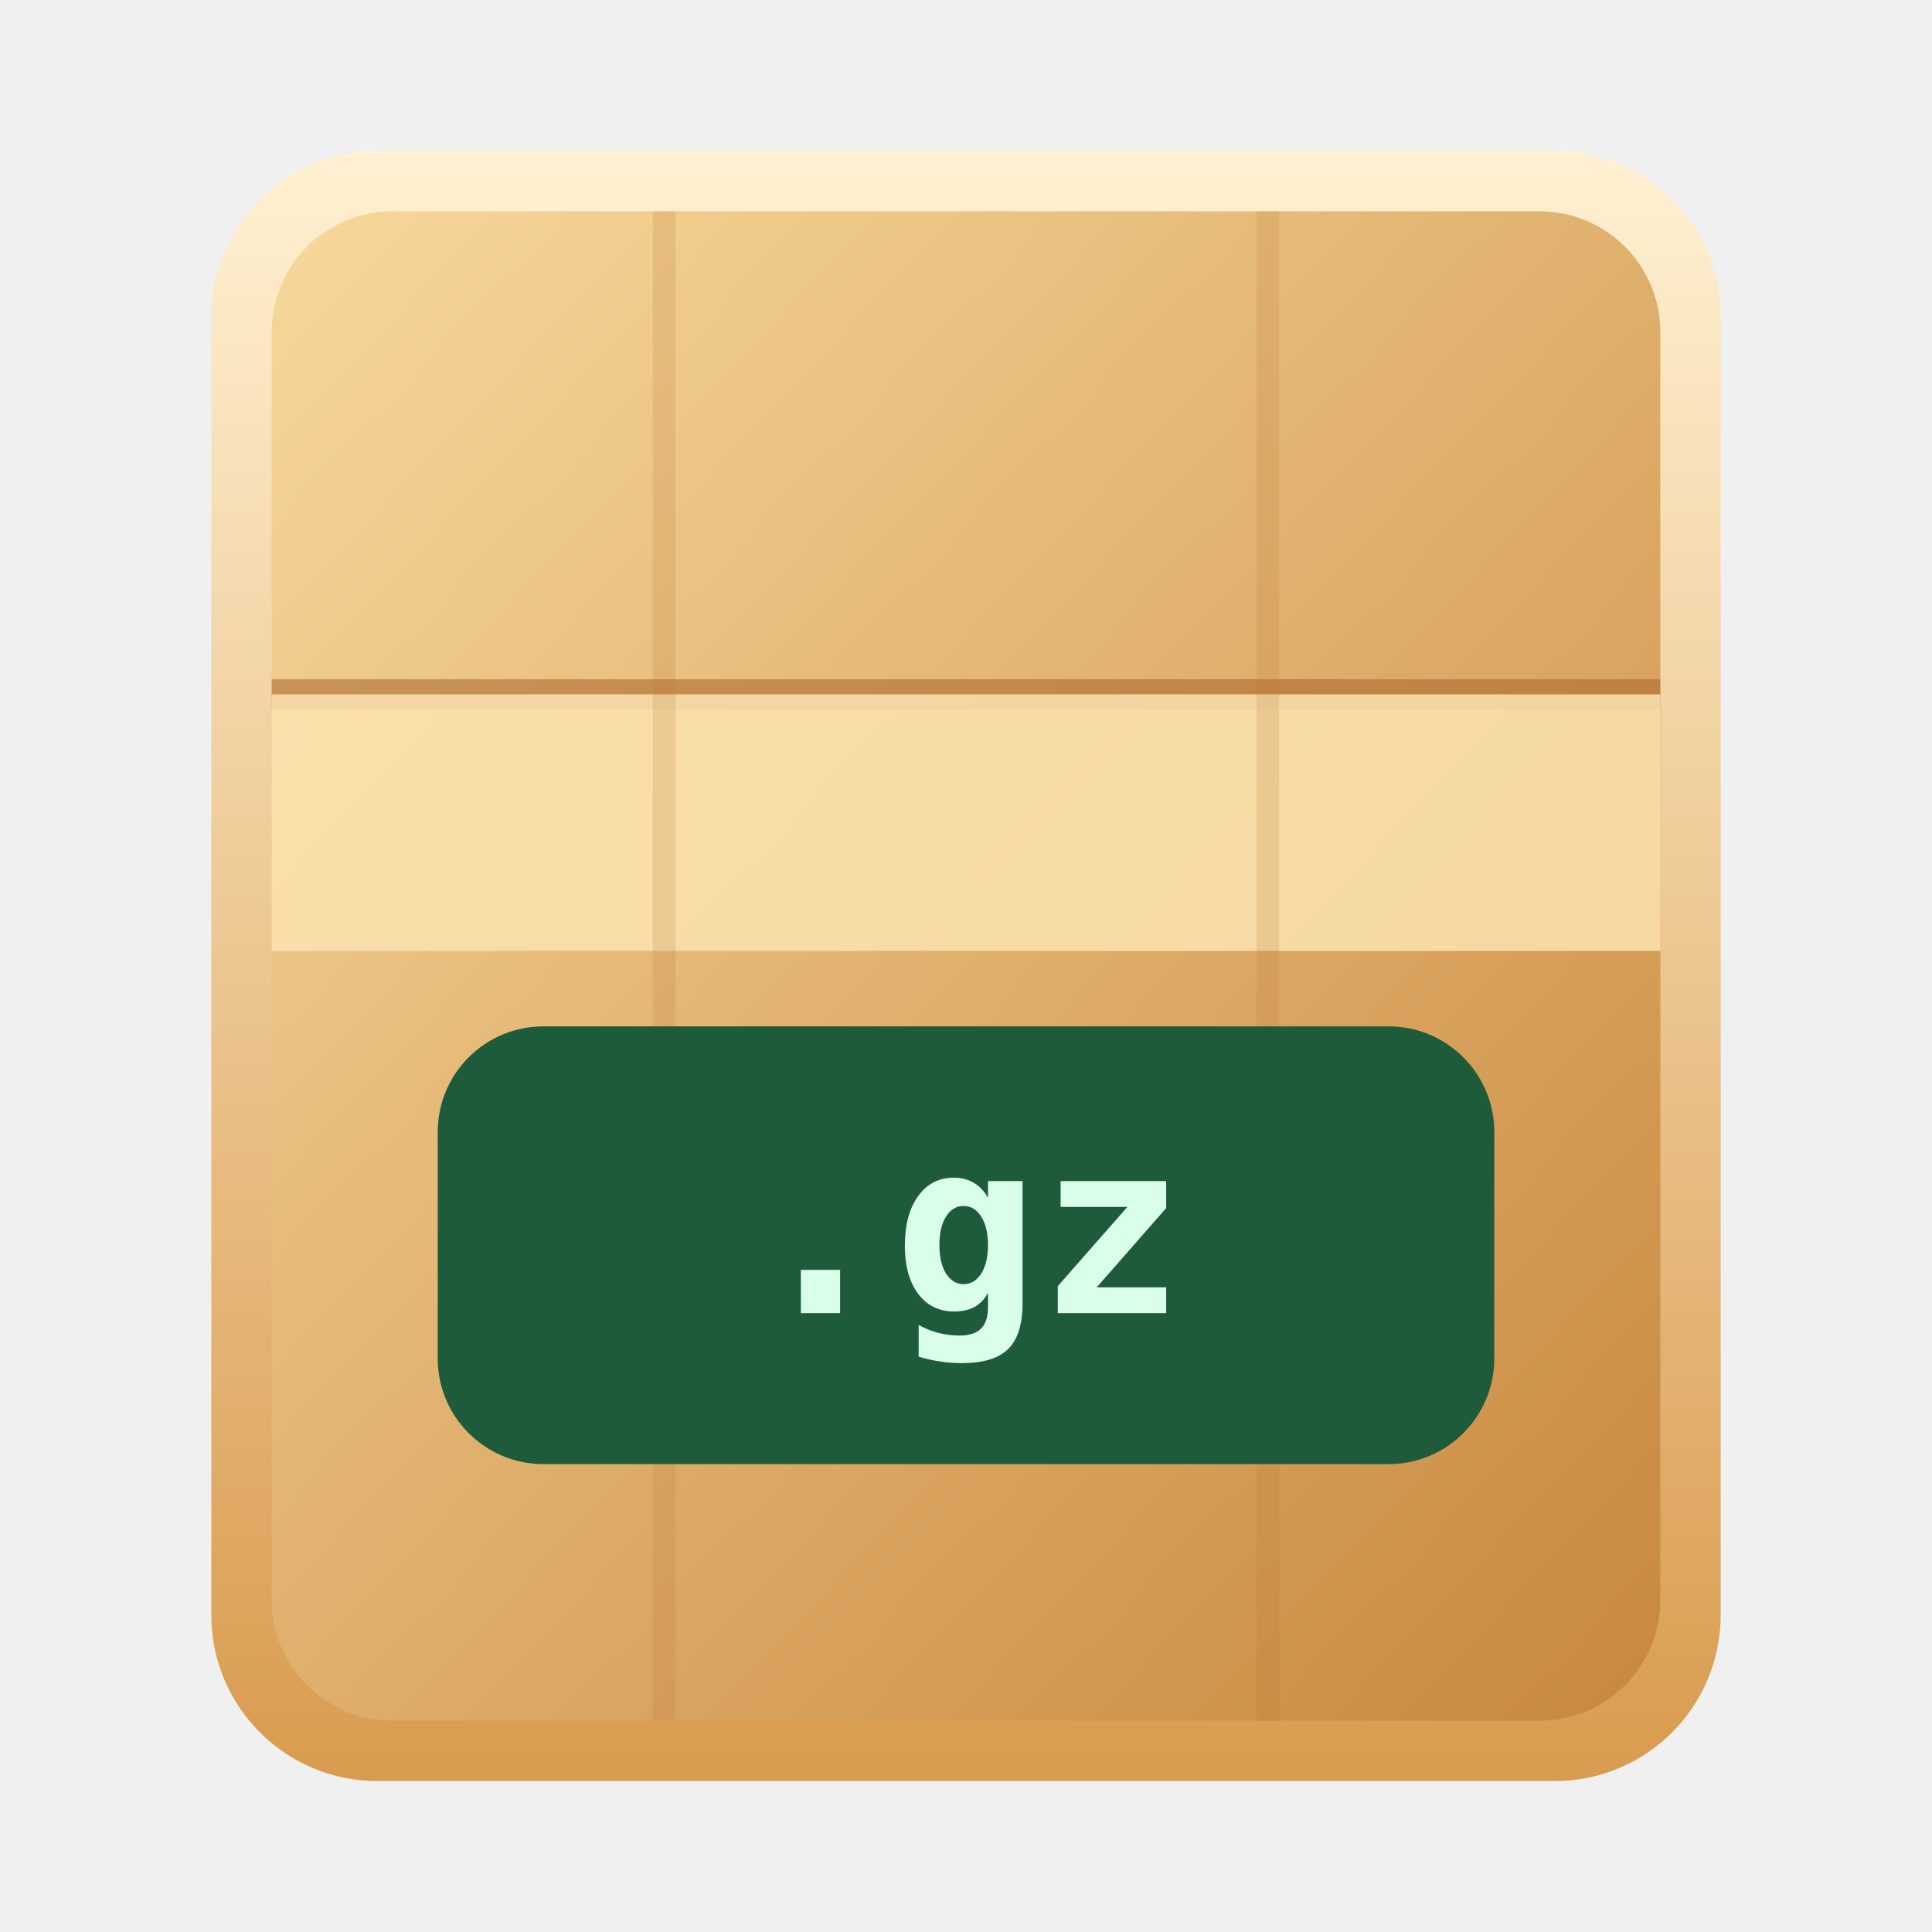
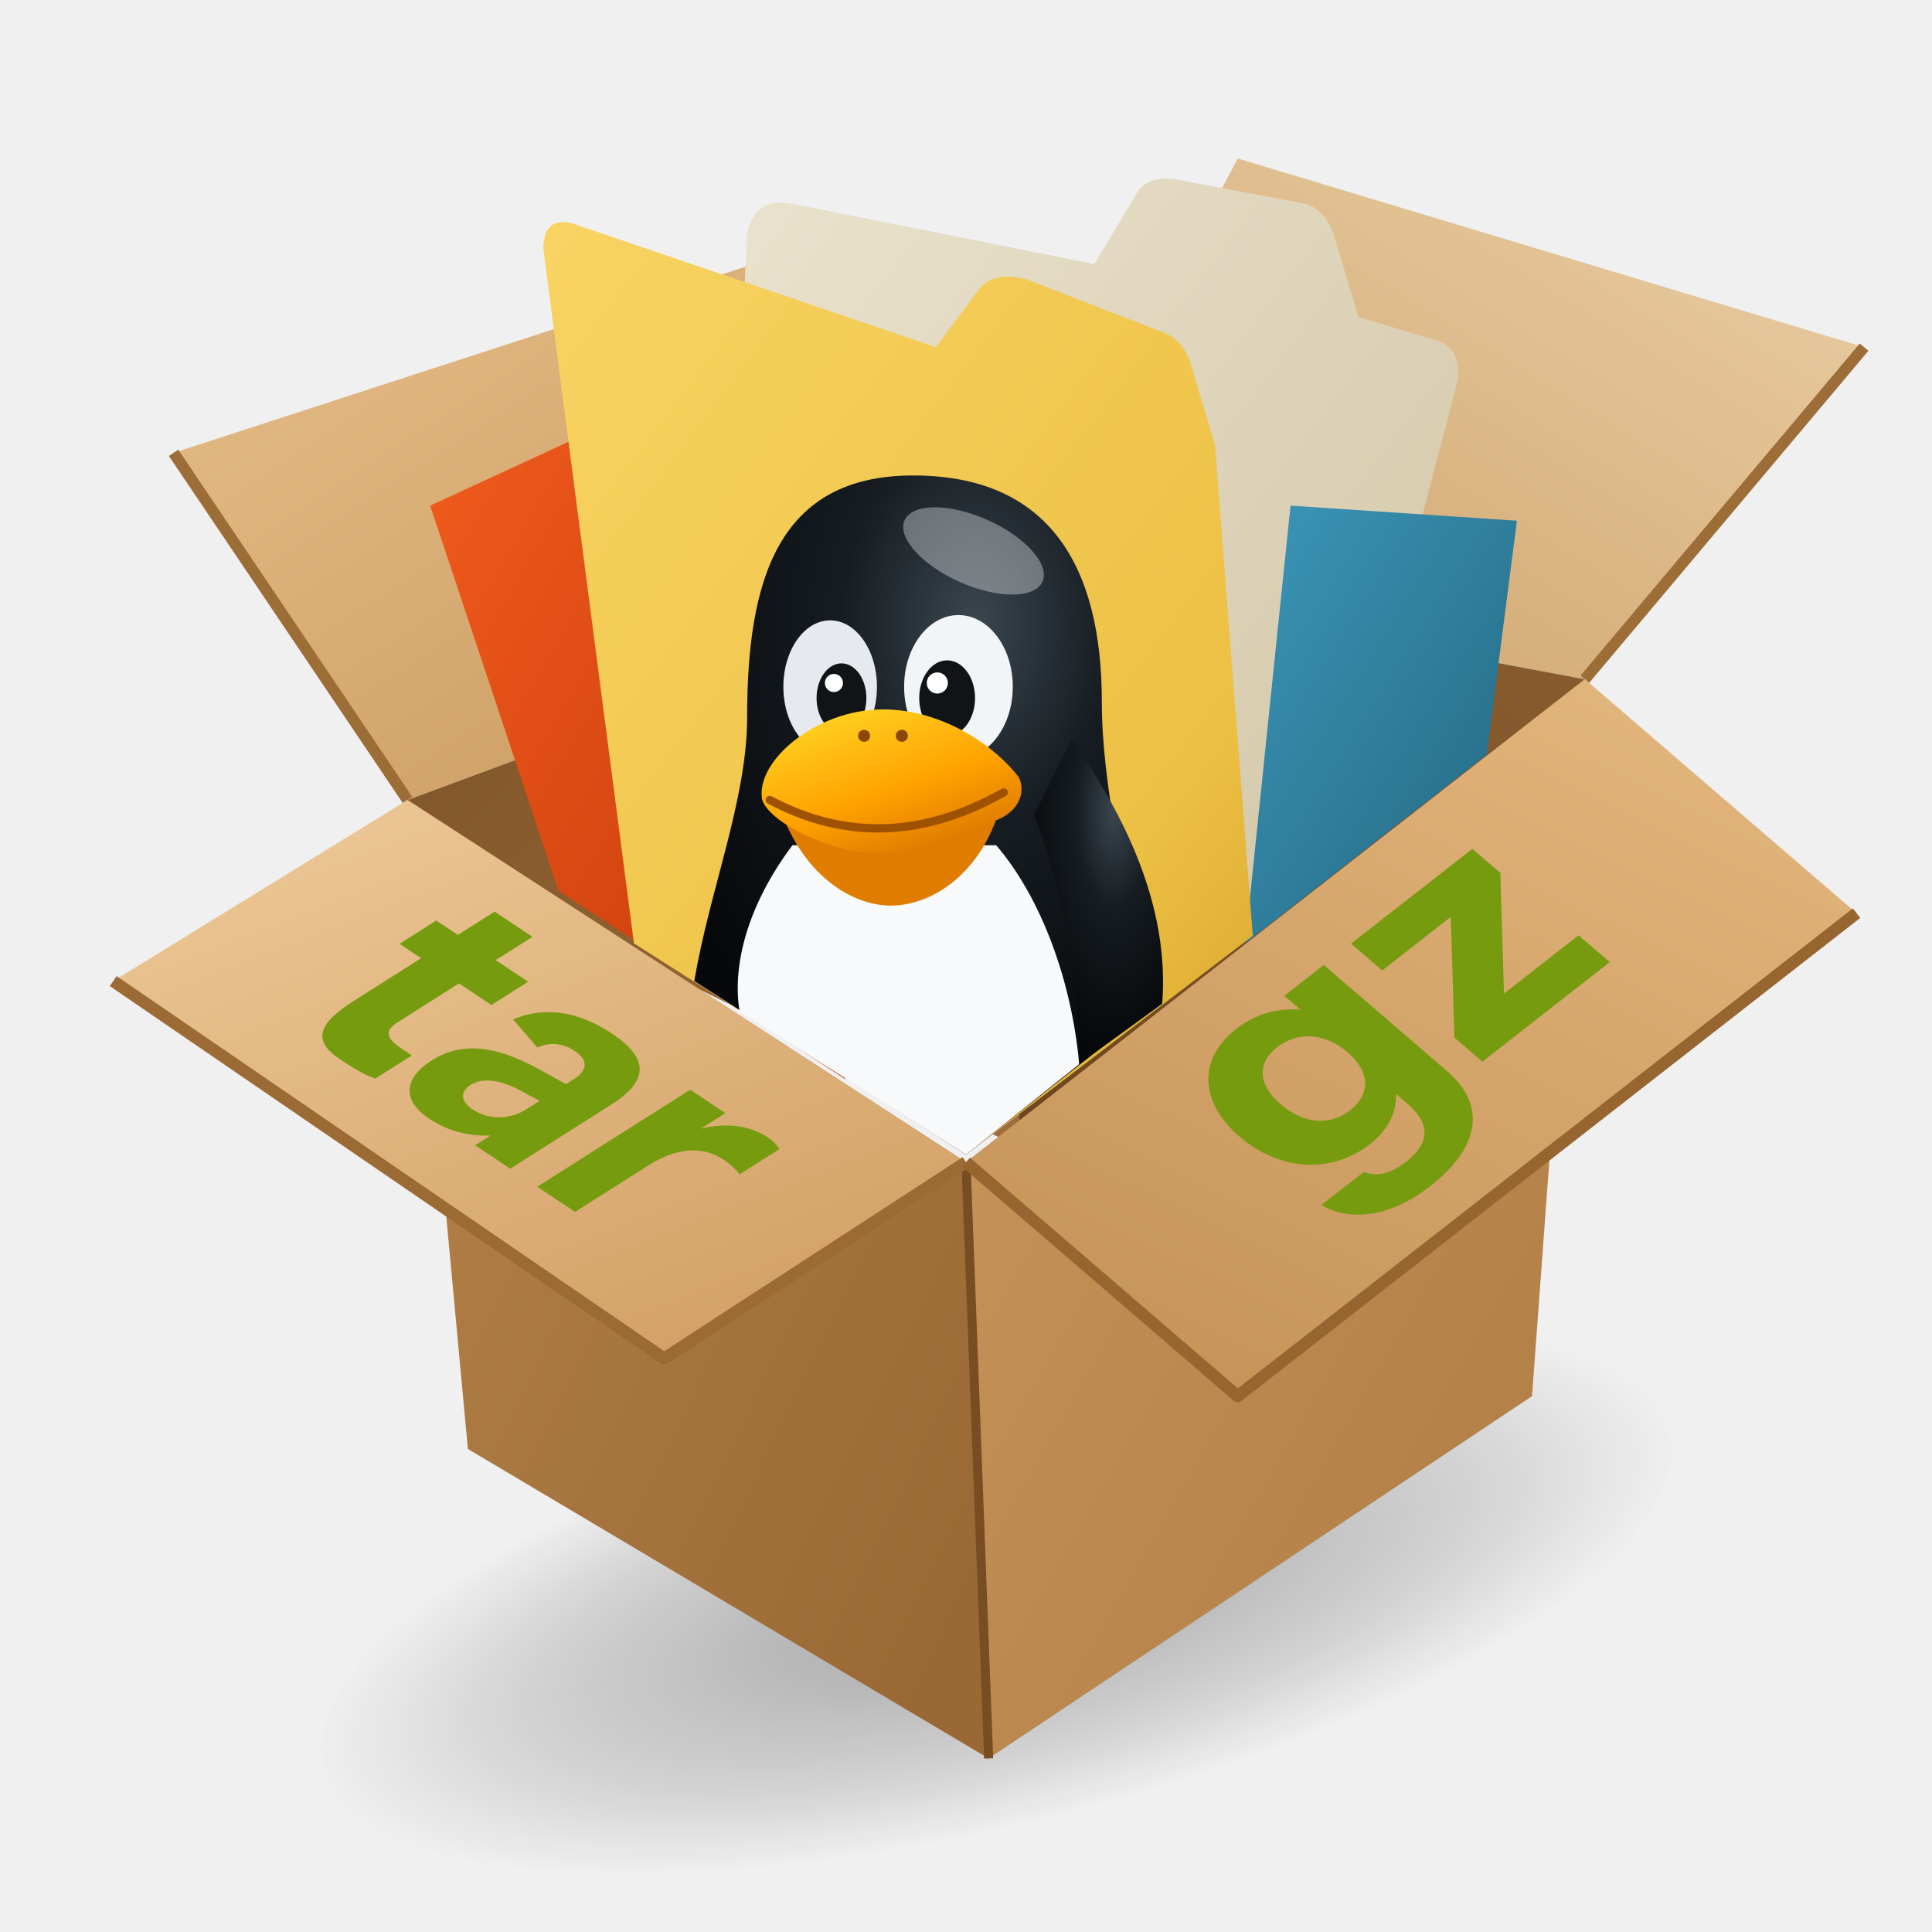
<svg xmlns="http://www.w3.org/2000/svg" viewBox="0 0 256 256" width="256" height="256">
  <defs>
-     <linearGradient id="tarEdge" x1="0%" y1="0%" x2="0%" y2="100%">
-       <stop offset="0%" stop-color="#fff1d2" />
-       <stop offset="100%" stop-color="#d99b4f" />
+     <radialGradient id="shadow" cx="50%" cy="50%" r="50%">
+       <stop offset="0%" stop-color="#000000" stop-opacity="0.32" />
+       <stop offset="70%" stop-color="#000000" stop-opacity="0.12" />
+       <stop offset="100%" stop-color="#000000" stop-opacity="0" />
+     </radialGradient>
+     <linearGradient id="flapBackL" x1="0%" y1="0%" x2="100%" y2="100%">
+       <stop offset="0%" stop-color="#e7be89" />
+       <stop offset="100%" stop-color="#c6965c" />
    </linearGradient>
-     <linearGradient id="tarBody" x1="0%" y1="0%" x2="100%" y2="100%">
-       <stop offset="0%" stop-color="#f7d89b" />
-       <stop offset="100%" stop-color="#c8873e" />
+     <linearGradient id="flapBackR" x1="100%" y1="0%" x2="0%" y2="100%">
+       <stop offset="0%" stop-color="#ebd0a7" />
+       <stop offset="100%" stop-color="#cca068" />
+     </linearGradient>
+     <linearGradient id="insideL" x1="0%" y1="0%" x2="100%" y2="100%">
+       <stop offset="0%" stop-color="#7c5227" />
+       <stop offset="100%" stop-color="#9e6e3c" />
+     </linearGradient>
+     <linearGradient id="insideR" x1="100%" y1="0%" x2="0%" y2="100%">
+       <stop offset="0%" stop-color="#8b5e30" />
+       <stop offset="100%" stop-color="#6d461f" />
+     </linearGradient>
+     <linearGradient id="wallL" x1="0%" y1="0%" x2="100%" y2="80%">
+       <stop offset="0%" stop-color="#b6834a" />
+       <stop offset="100%" stop-color="#996834" />
+     </linearGradient>
+     <linearGradient id="wallR" x1="0%" y1="0%" x2="100%" y2="100%">
+       <stop offset="0%" stop-color="#cb995e" />
+       <stop offset="100%" stop-color="#ad7a42" />
+     </linearGradient>
+     <linearGradient id="flapFrontL" x1="20%" y1="0%" x2="80%" y2="100%">
+       <stop offset="0%" stop-color="#ecc796" />
+       <stop offset="100%" stop-color="#d29f64" />
+     </linearGradient>
+     <linearGradient id="flapFrontR" x1="80%" y1="0%" x2="20%" y2="100%">
+       <stop offset="0%" stop-color="#e3b67d" />
+       <stop offset="100%" stop-color="#c59358" />
+     </linearGradient>
+     <linearGradient id="docRed" x1="0%" y1="0%" x2="100%" y2="100%">
+       <stop offset="0%" stop-color="#f25c1d" />
+       <stop offset="100%" stop-color="#c4380a" />
+     </linearGradient>
+     <linearGradient id="folderCream" x1="0%" y1="0%" x2="100%" y2="100%">
+       <stop offset="0%" stop-color="#ebe3ce" />
+       <stop offset="100%" stop-color="#cfc2a2" />
+     </linearGradient>
+     <linearGradient id="docBlue" x1="0%" y1="0%" x2="100%" y2="100%">
+       <stop offset="0%" stop-color="#3c96b8" />
+       <stop offset="100%" stop-color="#226680" />
+     </linearGradient>
+     <linearGradient id="folderYellow" x1="0%" y1="0%" x2="100%" y2="100%">
+       <stop offset="0%" stop-color="#f9d464" />
+       <stop offset="75%" stop-color="#ecc043" />
+       <stop offset="100%" stop-color="#d6a327" />
+     </linearGradient>
+     <radialGradient id="tuxBlack" cx="62%" cy="22%" r="75%">
+       <stop offset="0%" stop-color="#3b464f" />
+       <stop offset="40%" stop-color="#161c21" />
+       <stop offset="100%" stop-color="#06080a" />
+     </radialGradient>
+     <linearGradient id="tuxBeak" x1="20%" y1="0%" x2="80%" y2="100%">
+       <stop offset="0%" stop-color="#ffd524" />
+       <stop offset="55%" stop-color="#ffa200" />
+       <stop offset="100%" stop-color="#d97200" />
    </linearGradient>
  </defs>
-   <rect x="28" y="20" width="200" height="216" rx="22" fill="url(#tarEdge)" />
-   <rect x="36" y="28" width="184" height="200" rx="16" fill="url(#tarBody)" />
-   <path d="M36 92h184" fill="none" stroke="#a7652a" stroke-width="4" opacity="0.55" />
-   <rect x="36" y="92" width="184" height="34" fill="#fbe3b0" opacity="0.85" />
-   <path d="M88 28v200M168 28v200" fill="none" stroke="#b87532" stroke-width="3" opacity="0.18" />
-   <rect x="58" y="136" width="140" height="58" rx="14" fill="#1e5b3b" />
-   <text x="128" y="174" text-anchor="middle" font-family="ui-monospace, SFMono-Regular, Menlo, Consolas, monospace" font-size="32" font-weight="700" fill="#d9ffe8">.gz</text>
+   <ellipse cx="132" cy="212" rx="92" ry="30" transform="rotate(-14 132 212)" fill="url(#shadow)" />
+   <polygon points="54,106 23,60 106,33 135,76" fill="url(#flapBackL)" />
+   <polyline points="23,60 54,106" fill="none" stroke="#9d6d38" stroke-width="1.5" />
+   <polygon points="135,76 164,21 247,46 210,90" fill="url(#flapBackR)" />
+   <polyline points="247,46 210,90" fill="none" stroke="#9d6d38" stroke-width="1.5" />
+   <polygon points="54,106 135,76 135,152 54,112" fill="url(#insideL)" />
+   <polygon points="135,76 210,90 210,104 135,152" fill="url(#insideR)" />
+   <polygon points="57,67 96,49 112,143 74,118" fill="url(#docRed)" />
+   <path d="M 99 31 Q 100 26 105 27 L 145 35 L 151 25 Q 153 23 157 24 L 173 27 Q 176 28 177 32 L 180 42 L 190 45 Q 194 46 193 51 L 176 116 L 128 153 L 94 131 Z" fill="url(#folderCream)" />
+   <polygon points="171,67 201,69 197,100 165,125" fill="url(#docBlue)" />
+   <path d="M 72 33 Q 72 28 77 30 L 124 46 L 130 38 Q 132 36 136 37 L 154 44 Q 157 45 158 49 L 161 59 L 166 124 L 128 153 L 84 125 Z" fill="url(#folderYellow)" />
+   <path d="M 121 63 C 103 63, 99 77, 99 95 C 99 106, 94 118, 92 130 L 128 153 L 152 134 C 149 116, 146 104, 146 93 C 146 75, 139 63, 121 63 Z" fill="url(#tuxBlack)" />
+   <ellipse cx="129" cy="73" rx="10" ry="4.5" transform="rotate(24 129 73)" fill="#ffffff" fill-opacity="0.35" />
+   <path d="M 105 112 C 99 120, 97 128, 98 134 L 128 153 L 143 141 C 142 130, 138 119, 132 112 Z" fill="#f7f9fb" />
+   <ellipse cx="110" cy="91" rx="6.2" ry="8.8" fill="#e6eaee" />
+   <ellipse cx="111.5" cy="92.5" rx="3.3" ry="4.6" fill="#111417" />
+   <circle cx="110.5" cy="90.5" r="1.2" fill="#ffffff" />
+   <ellipse cx="127" cy="91" rx="7.2" ry="9.5" fill="#f2f5f7" />
+   <ellipse cx="125.5" cy="92.5" rx="3.7" ry="5" fill="#111417" />
+   <circle cx="124.2" cy="90.5" r="1.4" fill="#ffffff" />
+   <path d="M 103 106 C 106 116, 113 120, 118 120 C 124 120, 131 115, 133 105 Z" fill="#e07c00" />
+   <path d="M 101 106 C 100 101, 108 94, 117 94 C 125 94, 132 99, 135 103 C 136 105, 135 108, 131 109 C 126 111, 121 113, 116 113 C 110 113, 102 109, 101 106 Z" fill="url(#tuxBeak)" />
+   <path d="M 102 106 Q 117 114 133 105" fill="none" stroke="#9e5200" stroke-width="1.1" stroke-linecap="round" />
+   <circle cx="114.5" cy="97.5" r="0.8" fill="#8c4800" />
+   <circle cx="119.5" cy="97.5" r="0.8" fill="#8c4800" />
+   <path d="M 142 98 C 149 108, 155 120, 154 133 L 143 141 C 143 130, 140 115, 137 108 Z" fill="url(#tuxBlack)" />
+   <polygon points="54,106 128,154 131,233 62,192" fill="url(#wallL)" />
+   <polygon points="128,154 210,90 203,185 131,233" fill="url(#wallR)" />
+   <line x1="128" y1="154" x2="131" y2="233" stroke="#784d22" stroke-width="1.2" />
+   <polygon points="54,106 15,130 88,180 128,154" fill="url(#flapFrontL)" />
+   <polyline points="15,130 88,180 128,154" fill="none" stroke="#9c6b35" stroke-width="1.6" stroke-linejoin="round" />
+   <g transform="matrix(0.716, 0.477, -0.811, 0.514, 60.0, 115.0)" fill="#769b0e" fill-rule="evenodd">
+     <path d="M 10 2 H 17 V 8 H 23 V 14 H 17 V 24 C 17 26, 18 27, 21 27 H 23 V 33 C 21 33.5, 19 33.5, 17 33.5 C 12 33.5, 10 31, 10 25 V 14 H 6 V 8 H 10 Z" />
+     <path d="M 27 14 C 28 9.5, 32 7.5, 38 7.5 C 45 7.5, 48 10.5, 48 16.5 V 33 H 41.5 V 30.5 C 39.5 32.5, 37 33.5, 33.5 33.5 C 28.5 33.5, 25.5 30.5, 25.5 26 C 25.5 20.5, 30 18.5, 37.5 18 L 41 17.7 V 16.5 C 41 14, 39.5 12.8, 37 12.8 C 34.8 12.8, 33.5 13.8, 33.2 15.5 Z M 41 22 L 38 22.3 C 34.5 22.6, 32.5 23.8, 32.5 25.8 C 32.5 27.6, 34 28.7, 36.2 28.7 C 39 28.7, 41 27, 41 24.2 Z" />
+     <path d="M 53 8 H 59.5 V 12 C 61 9, 63.5 7.5, 66.8 7.5 C 67.8 7.5, 68.8 7.7, 69.5 8 V 14.5 C 68.5 14.2, 67.3 14, 66 14 C 62 14, 60 16.5, 60 21 V 33 H 53 Z" />
+   </g>
+   <polygon points="128,154 164,185 246,121 210,90" fill="url(#flapFrontR)" />
+   <polyline points="128,154 164,185 246,121" fill="none" stroke="#966530" stroke-width="1.6" stroke-linejoin="round" />
+   <g transform="matrix(0.804, -0.628, 0.712, 0.613, 148.4, 139.6)" fill="#769b0e" fill-rule="evenodd">
+     <path d="M 20 8 H 26.5 V 31 C 26.5 38.5, 21.5 42.5, 13.5 42.5 C 7 42.5, 3 39.5, 2.2 35 H 9.2 C 9.8 36.8, 11.4 37.6, 13.8 37.6 C 17.8 37.6, 19.8 35.5, 19.8 31.2 V 29 C 18 31.2, 15.5 32.4, 12.5 32.4 C 6.2 32.4, 2 27.5, 2 20 C 2 12.5, 6.2 7.5, 12.5 7.5 C 15.8 7.5, 18.2 8.8, 20 11 Z M 14.2 13.2 C 10.8 13.2, 8.8 15.8, 8.8 20 C 8.8 24.2, 10.8 26.8, 14.2 26.8 C 17.6 26.8, 19.8 24.2, 19.8 20 C 19.8 15.8, 17.6 13.2, 14.2 13.2 Z" />
+     <path d="M 31 8 H 51 V 13.2 L 39.2 27.2 H 51.5 V 33 H 30.5 V 27.8 L 42.3 13.8 H 31 Z" />
+   </g>
</svg>
